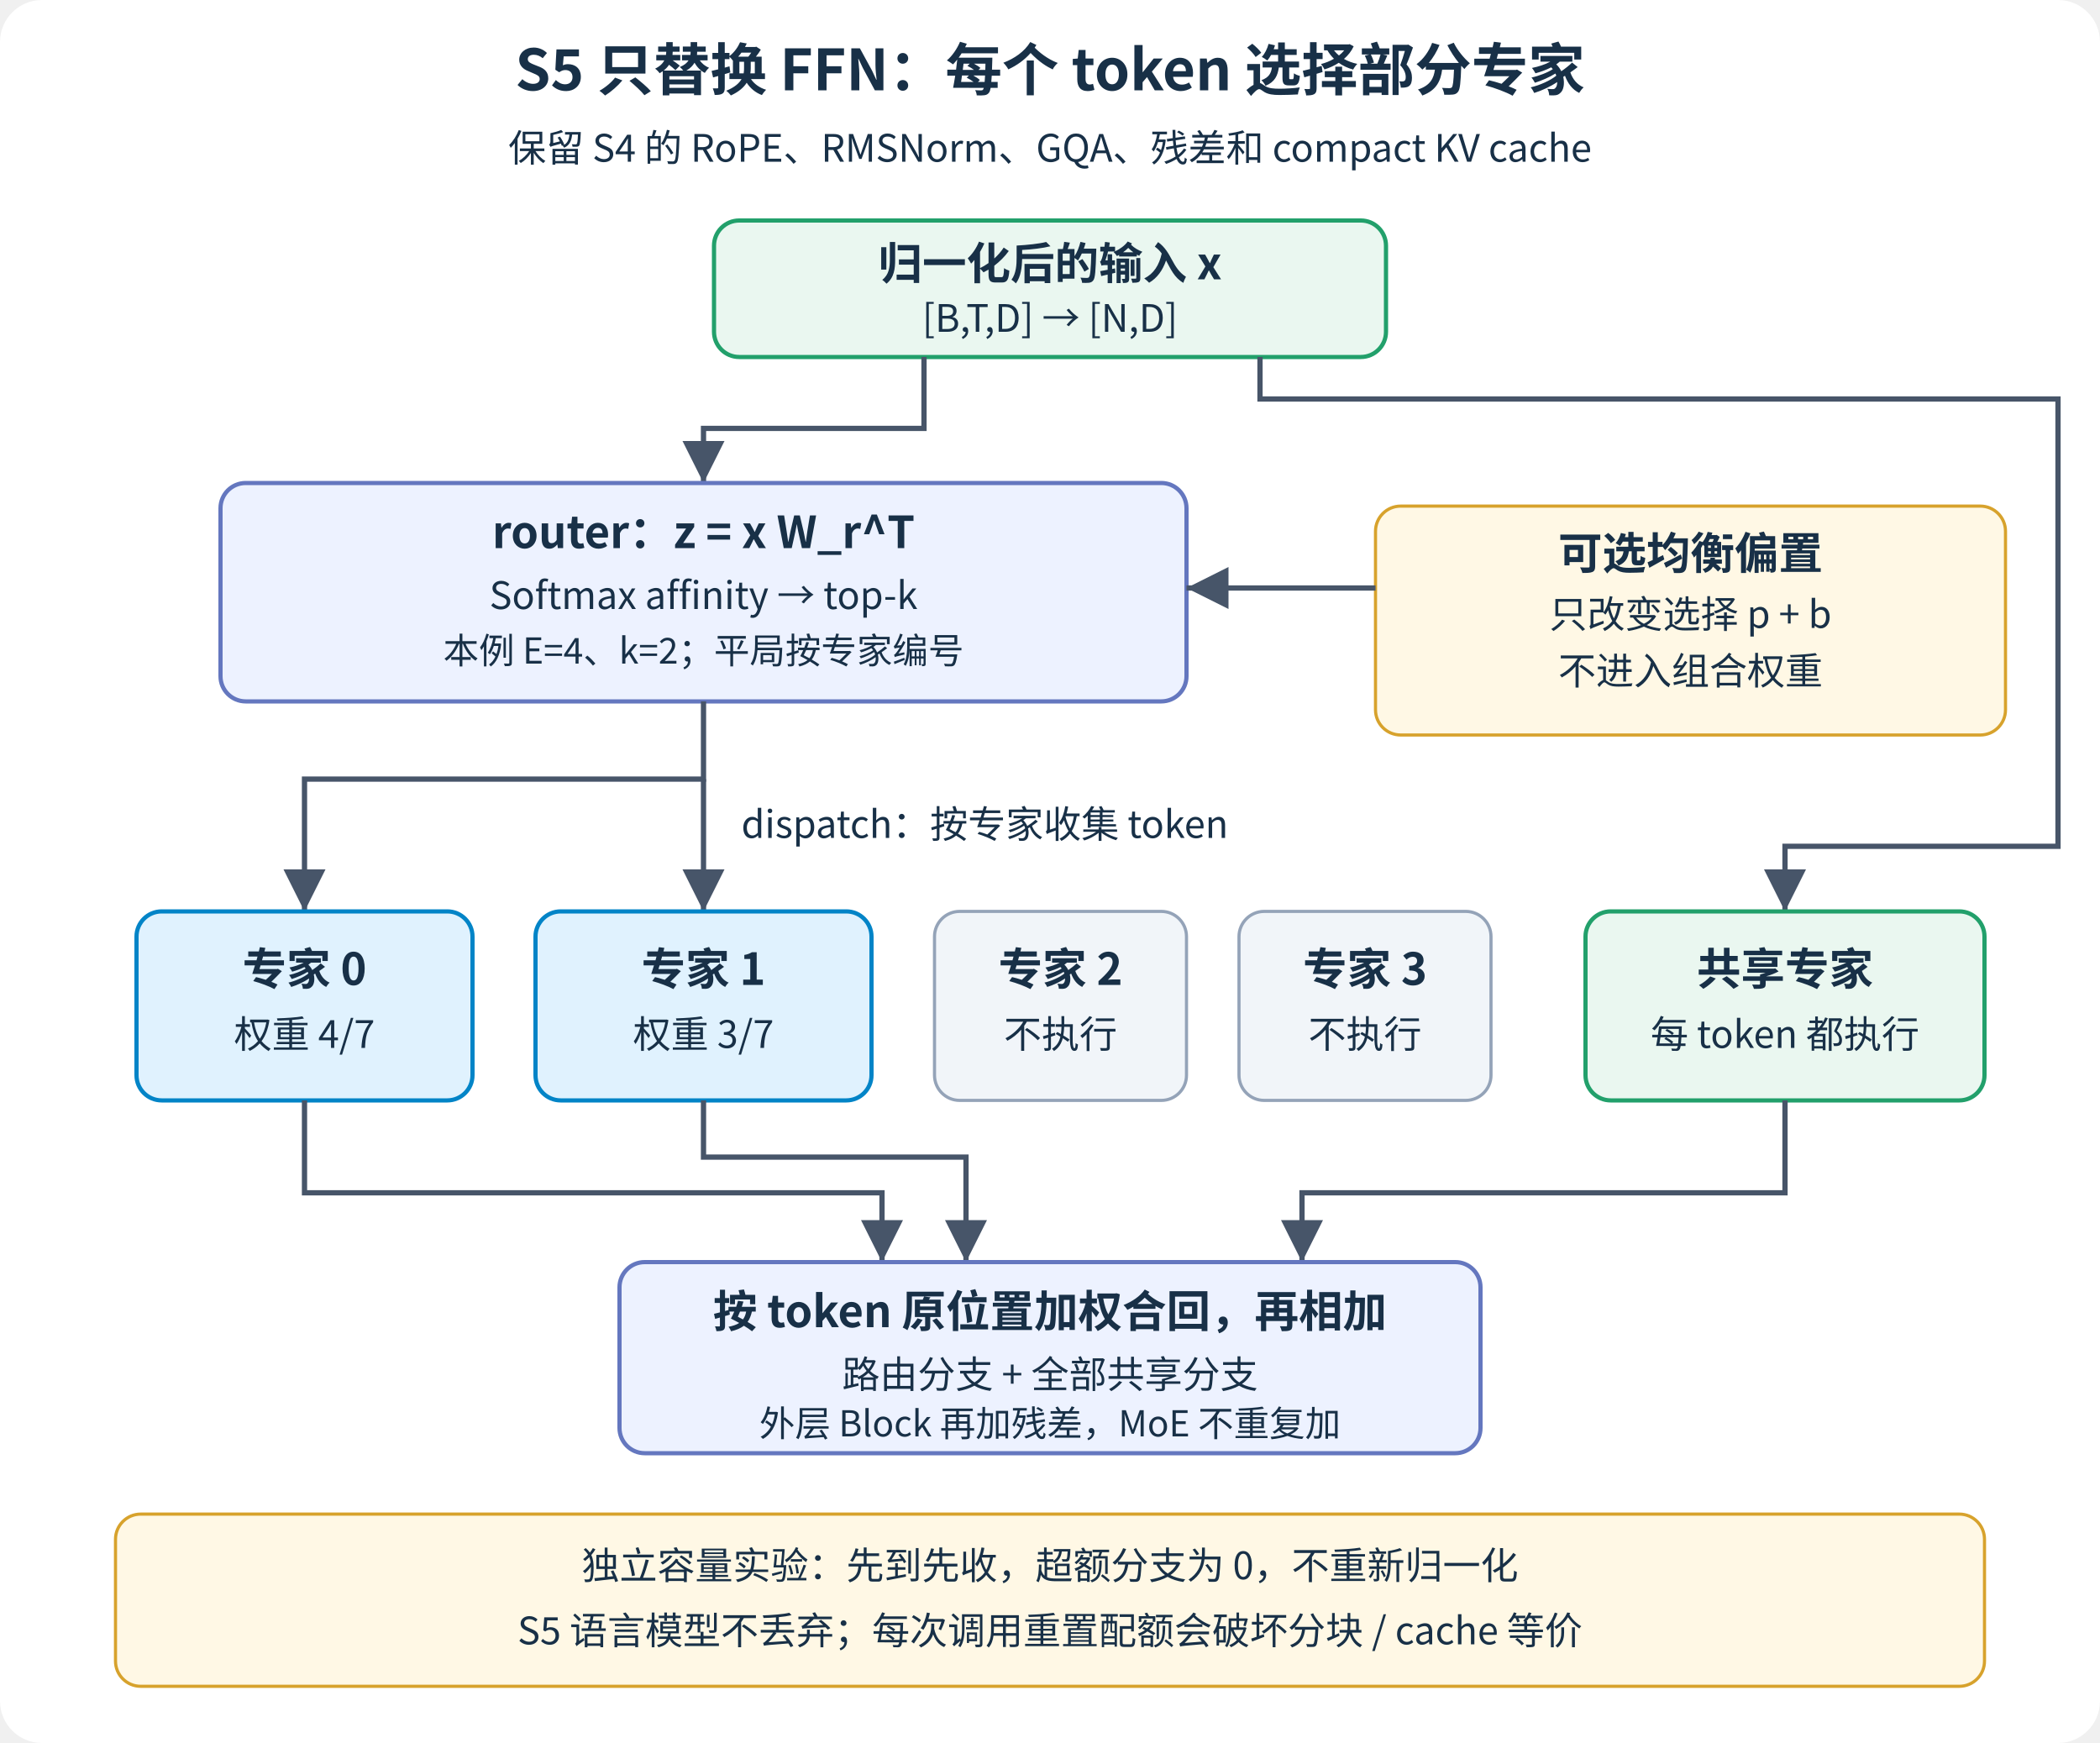
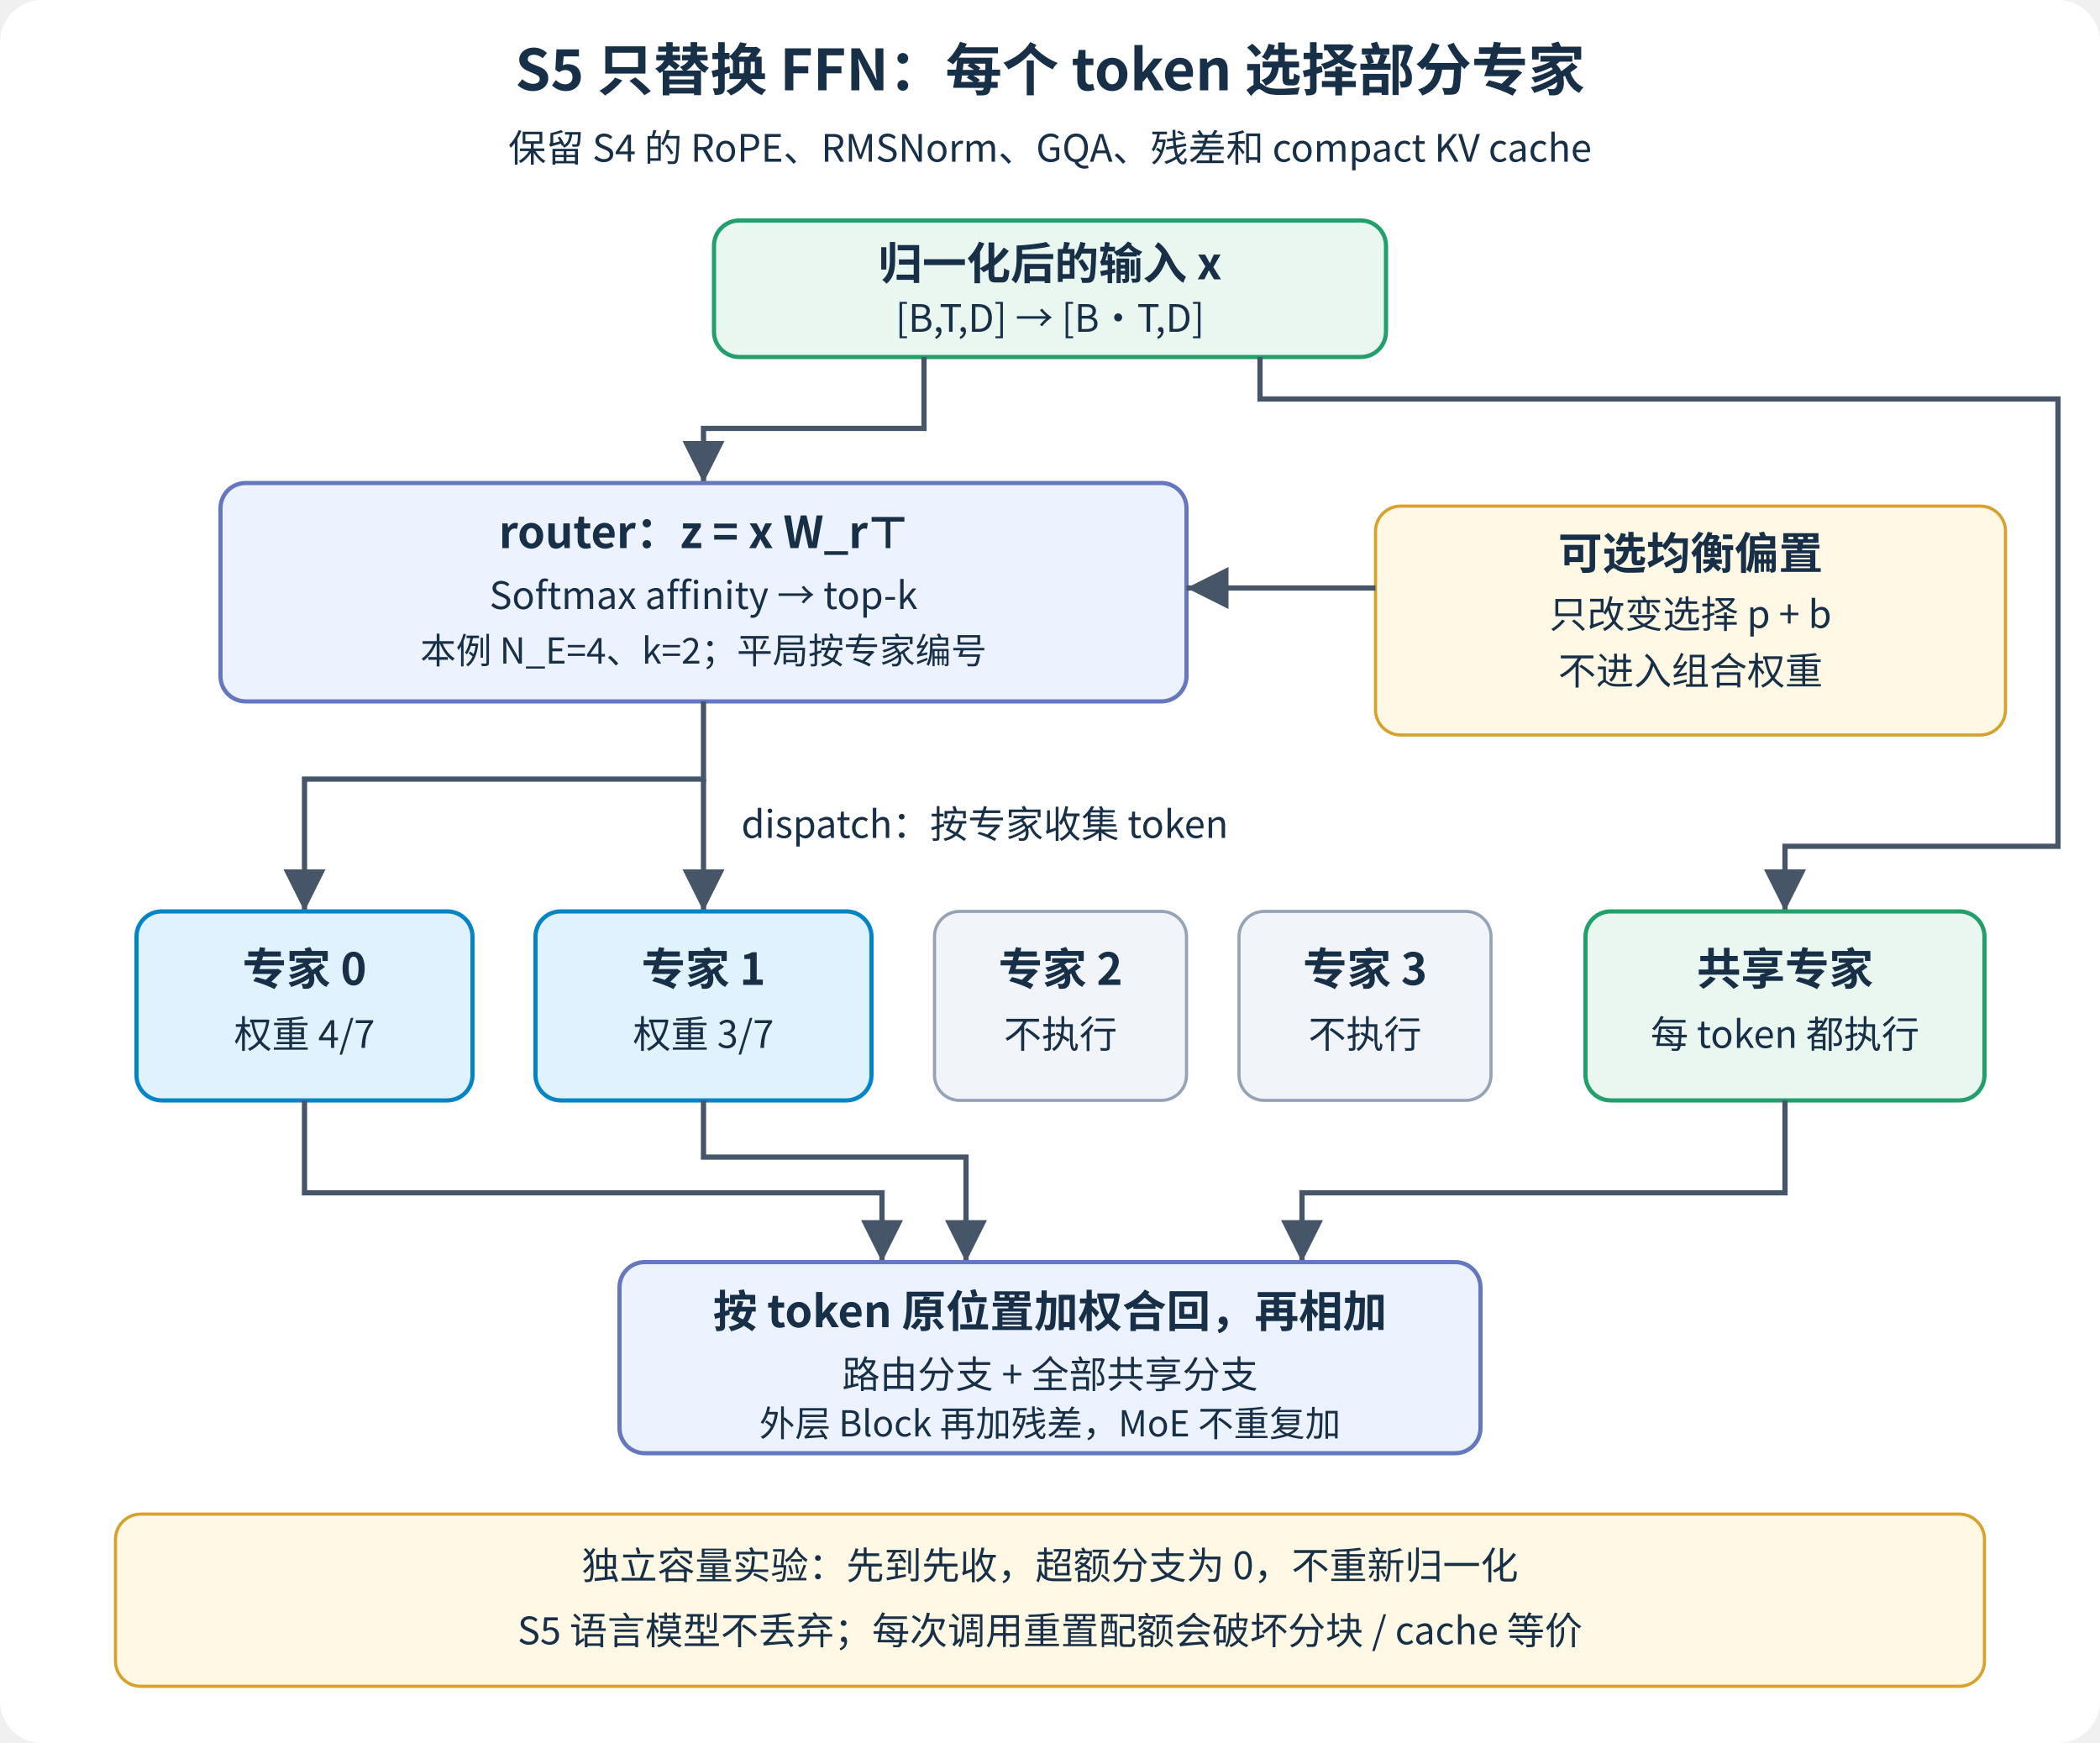
- <svg xmlns="http://www.w3.org/2000/svg" width="1000" height="830" viewBox="0 0 1000 830" role="img" aria-labelledby="title desc">
+ <svg xmlns="http://www.w3.org/2000/svg" viewBox="0 0 1000 830" role="img" aria-labelledby="title desc" width="1000" height="830">
  <defs>
    <marker id="arrow" markerWidth="9" markerHeight="9" refX="8" refY="4" orient="auto">
      <path d="M0 0L8 4L0 8Z" fill="#475569" />
    </marker>
    <style>
      text { font-family: "Noto Sans CJK SC", "NotoSansCJKSC", sans-serif; fill: #183047; }
      .title { font-size: 27px; font-weight: 700; }
      .label { font-size: 21px; font-weight: 600; }
      .small { font-size: 18px; }
      .tiny { font-size: 17px; }
      .line { stroke: #475569; stroke-width: 2.5; fill: none; marker-end: url(#arrow); }
      .selected { fill: #e0f2fe; stroke: #0284c7; stroke-width: 2; }
      .idle { fill: #f1f5f9; stroke: #94a3b8; stroke-width: 1.5; }
    </style>
  </defs>
  <rect width="1000" height="830" rx="20" fill="#ffffff" />
  <text x="500" y="43" text-anchor="middle" class="title">S5 只替换 FFN：每个 token 选择部分专家</text>
  <text x="500" y="77" text-anchor="middle" class="small">保留 S4 的 RoPE、RMSNorm、GQA、残差和 compact KV cache</text>
  <rect x="340" y="105" width="320" height="65" rx="12" fill="#eaf7f0" stroke="#22a06b" stroke-width="2" />
  <text x="500" y="133" text-anchor="middle" class="label">归一化后的输入 x</text>
-   <text x="500" y="158" text-anchor="middle" class="small">[B,T,D] → [N,D]</text>
+   <text x="500" y="158" text-anchor="middle" class="small">[B,T,D] → [B·T,D]</text>
  <path d="M440 170V204H335V230" class="line" />
  <path d="M600 170V190H980V403H850V434" class="line" />
  <rect x="105" y="230" width="460" height="104" rx="12" fill="#edf2ff" stroke="#6477bf" stroke-width="2" />
-   <text x="335" y="261" text-anchor="middle" class="label">router：z = x W_r^T</text>
+   <text x="335" y="261" text-anchor="middle" class="label">router：z = x W_r⊤</text>
  <text x="335" y="290" text-anchor="middle" class="small">Softmax affinity → top-k</text>
-   <text x="335" y="316" text-anchor="middle" class="tiny">本例 E=4、k=2；平局按专家编号</text>
+   <text x="335" y="316" text-anchor="middle" class="tiny">本例 N_E=4、k=2；平局按专家编号</text>
  <rect x="655" y="241" width="300" height="109" rx="12" fill="#fff8e5" stroke="#d7a22c" stroke-width="1.5" />
  <text x="805" y="271" text-anchor="middle" class="label">可选均衡偏置</text>
  <text x="805" y="299" text-anchor="middle" class="small">只改变选择 p + b</text>
  <text x="805" y="326" text-anchor="middle" class="small">不进入组合权重</text>
  <path d="M655 280H565" class="line" />
  <path d="M335 334V371H145V434" class="line" />
  <path d="M335 371H335V434" class="line" />
  <text x="353" y="399" class="small">dispatch：按专家收集 token</text>
  <rect x="65" y="434" width="160" height="90" rx="12" class="selected" />
  <rect x="255" y="434" width="160" height="90" rx="12" class="selected" />
  <rect x="445" y="434" width="120" height="90" rx="12" class="idle" />
  <rect x="590" y="434" width="120" height="90" rx="12" class="idle" />
  <rect x="755" y="434" width="190" height="90" rx="12" fill="#eaf7f0" stroke="#22a06b" stroke-width="2" />
  <text x="145" y="469" text-anchor="middle" class="label">专家 0</text>
  <text x="145" y="499" text-anchor="middle" class="small">权重 4/7</text>
  <text x="335" y="469" text-anchor="middle" class="label">专家 1</text>
  <text x="335" y="499" text-anchor="middle" class="small">权重 3/7</text>
  <text x="505" y="469" text-anchor="middle" class="label">专家 2</text>
  <text x="505" y="499" text-anchor="middle" class="small">不执行</text>
  <text x="650" y="469" text-anchor="middle" class="label">专家 3</text>
  <text x="650" y="499" text-anchor="middle" class="small">不执行</text>
  <text x="850" y="469" text-anchor="middle" class="label">共享专家</text>
  <text x="850" y="499" text-anchor="middle" class="small">每 token 都执行</text>
  <path d="M145 524V568H420V601" class="line" />
  <path d="M335 524V551H460V601" class="line" />
  <path d="M850 524V568H620V601" class="line" />
  <rect x="295" y="601" width="410" height="91" rx="12" fill="#edf2ff" stroke="#6477bf" stroke-width="2" />
  <text x="500" y="632" text-anchor="middle" class="label">按 token 原位置加权合回，再相加</text>
  <text x="500" y="661" text-anchor="middle" class="small">路由分支 + 全部共享分支</text>
  <text x="500" y="684" text-anchor="middle" class="tiny">外层 Block 再加残差，MoE 不重复加</text>
  <rect x="55" y="721" width="890" height="82" rx="12" fill="#fff8e5" stroke="#d7a22c" stroke-width="1.5" />
  <text x="500" y="752" text-anchor="middle" class="small">独立容量实验：先到先收，超额分支为 0，不重新归一化</text>
  <text x="500" y="783" text-anchor="middle" class="small">S5 语言模型不丢弃；每次调用重置配额会破坏分块 / cache 等价</text>
</svg>
